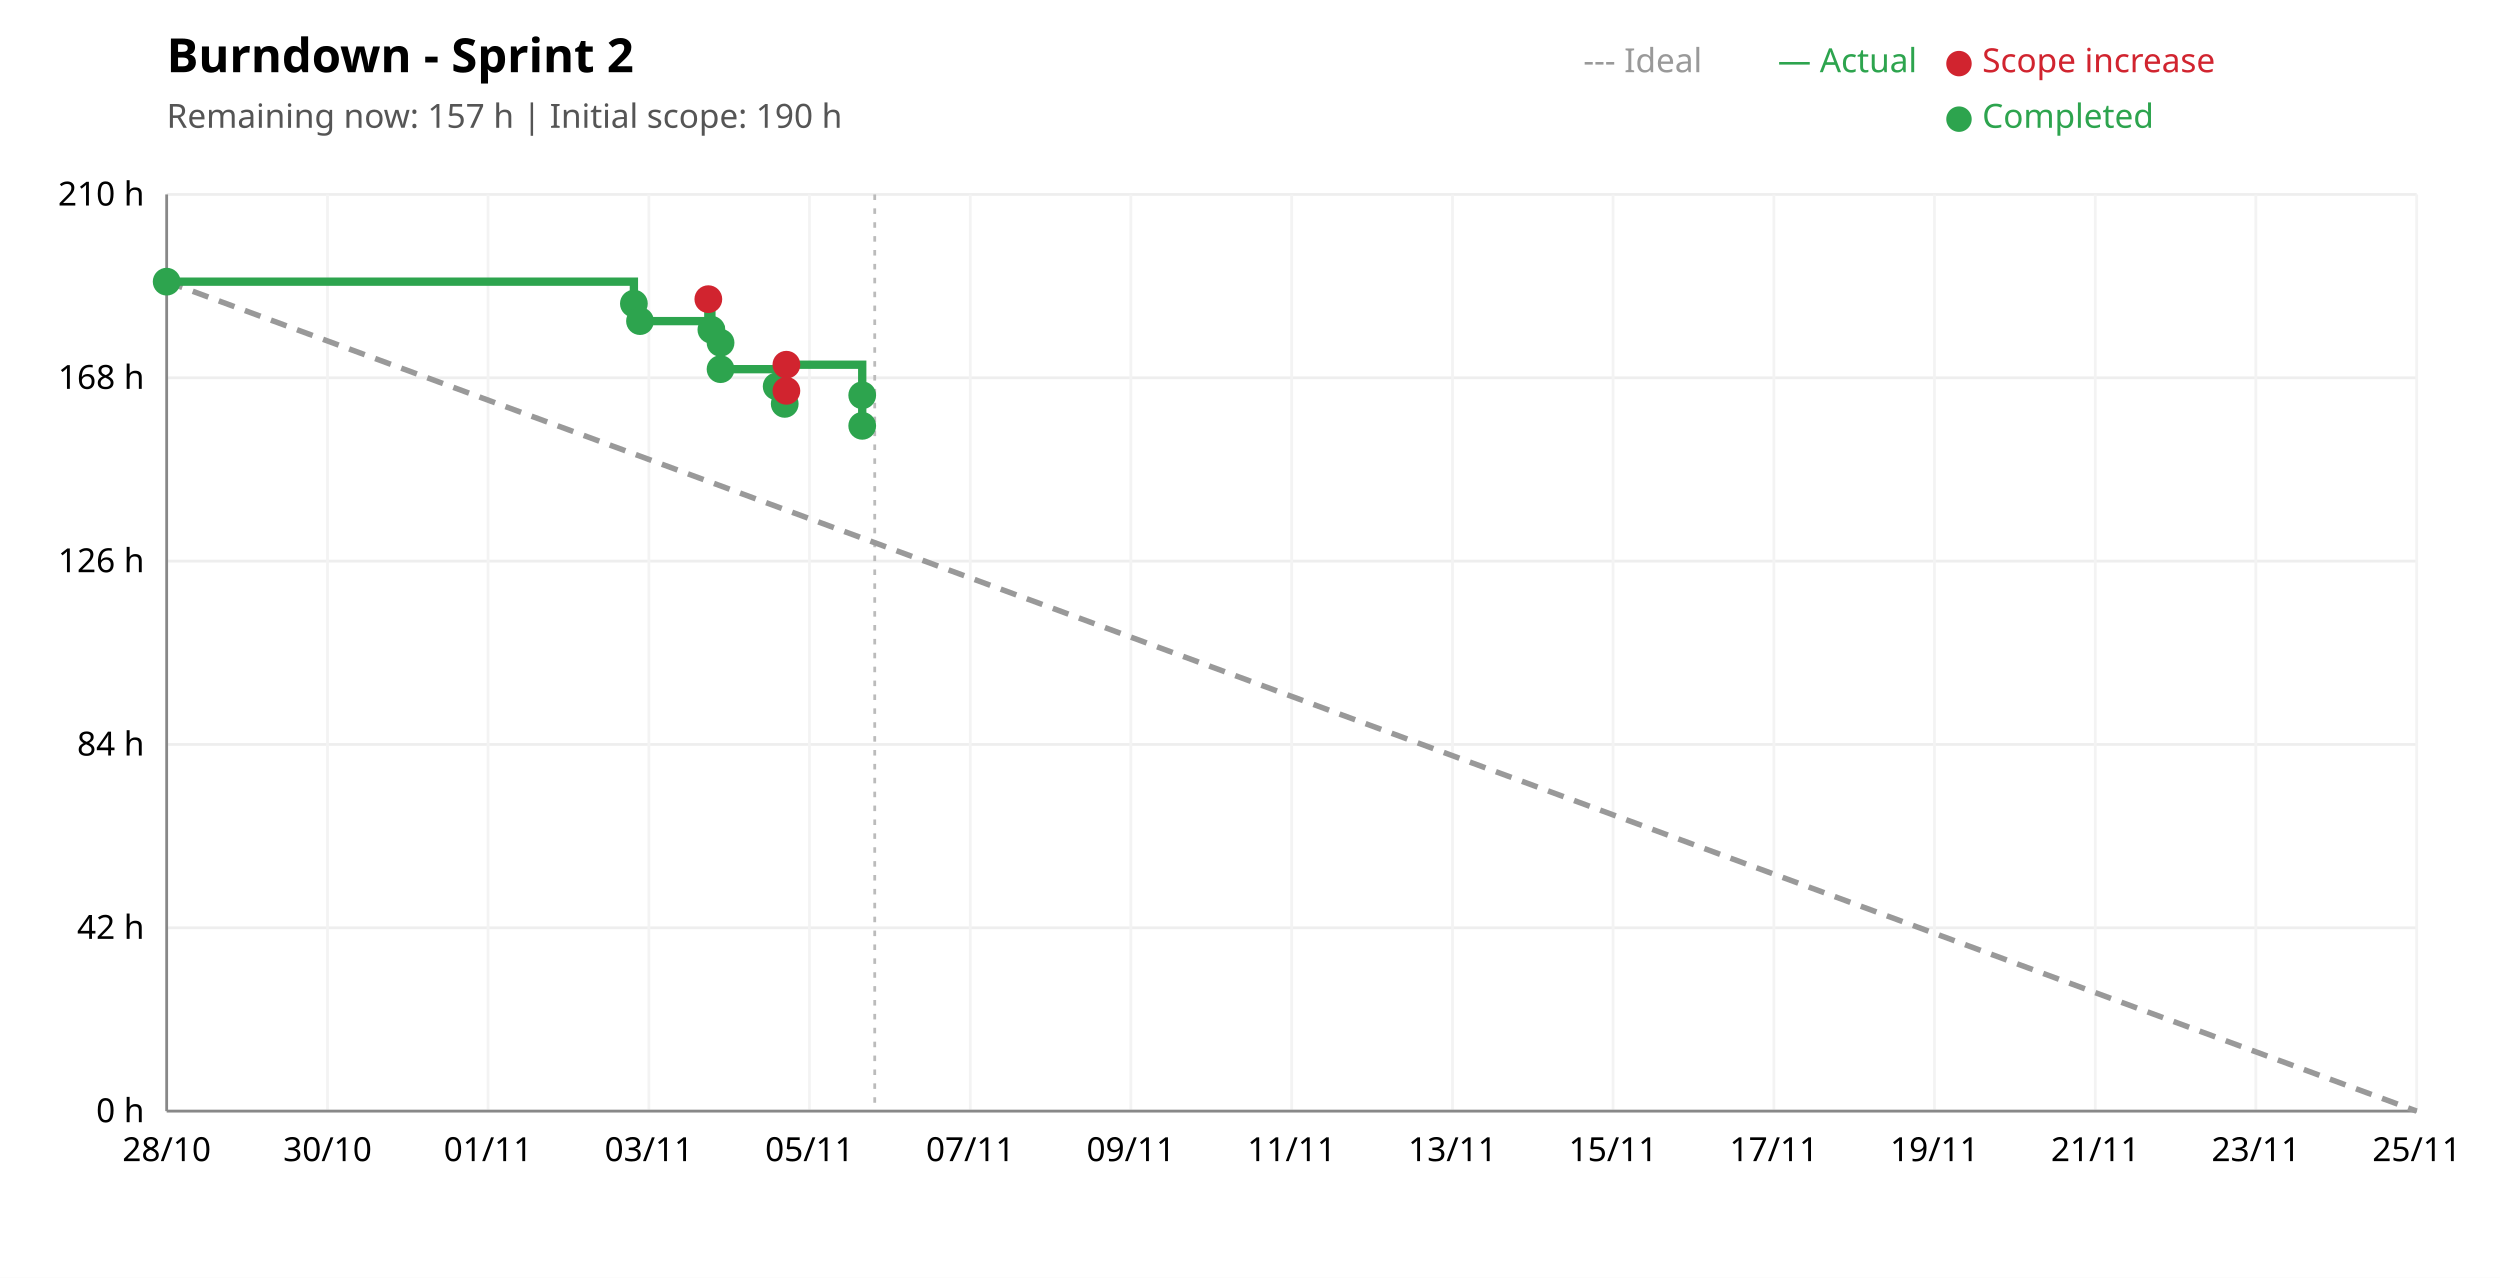
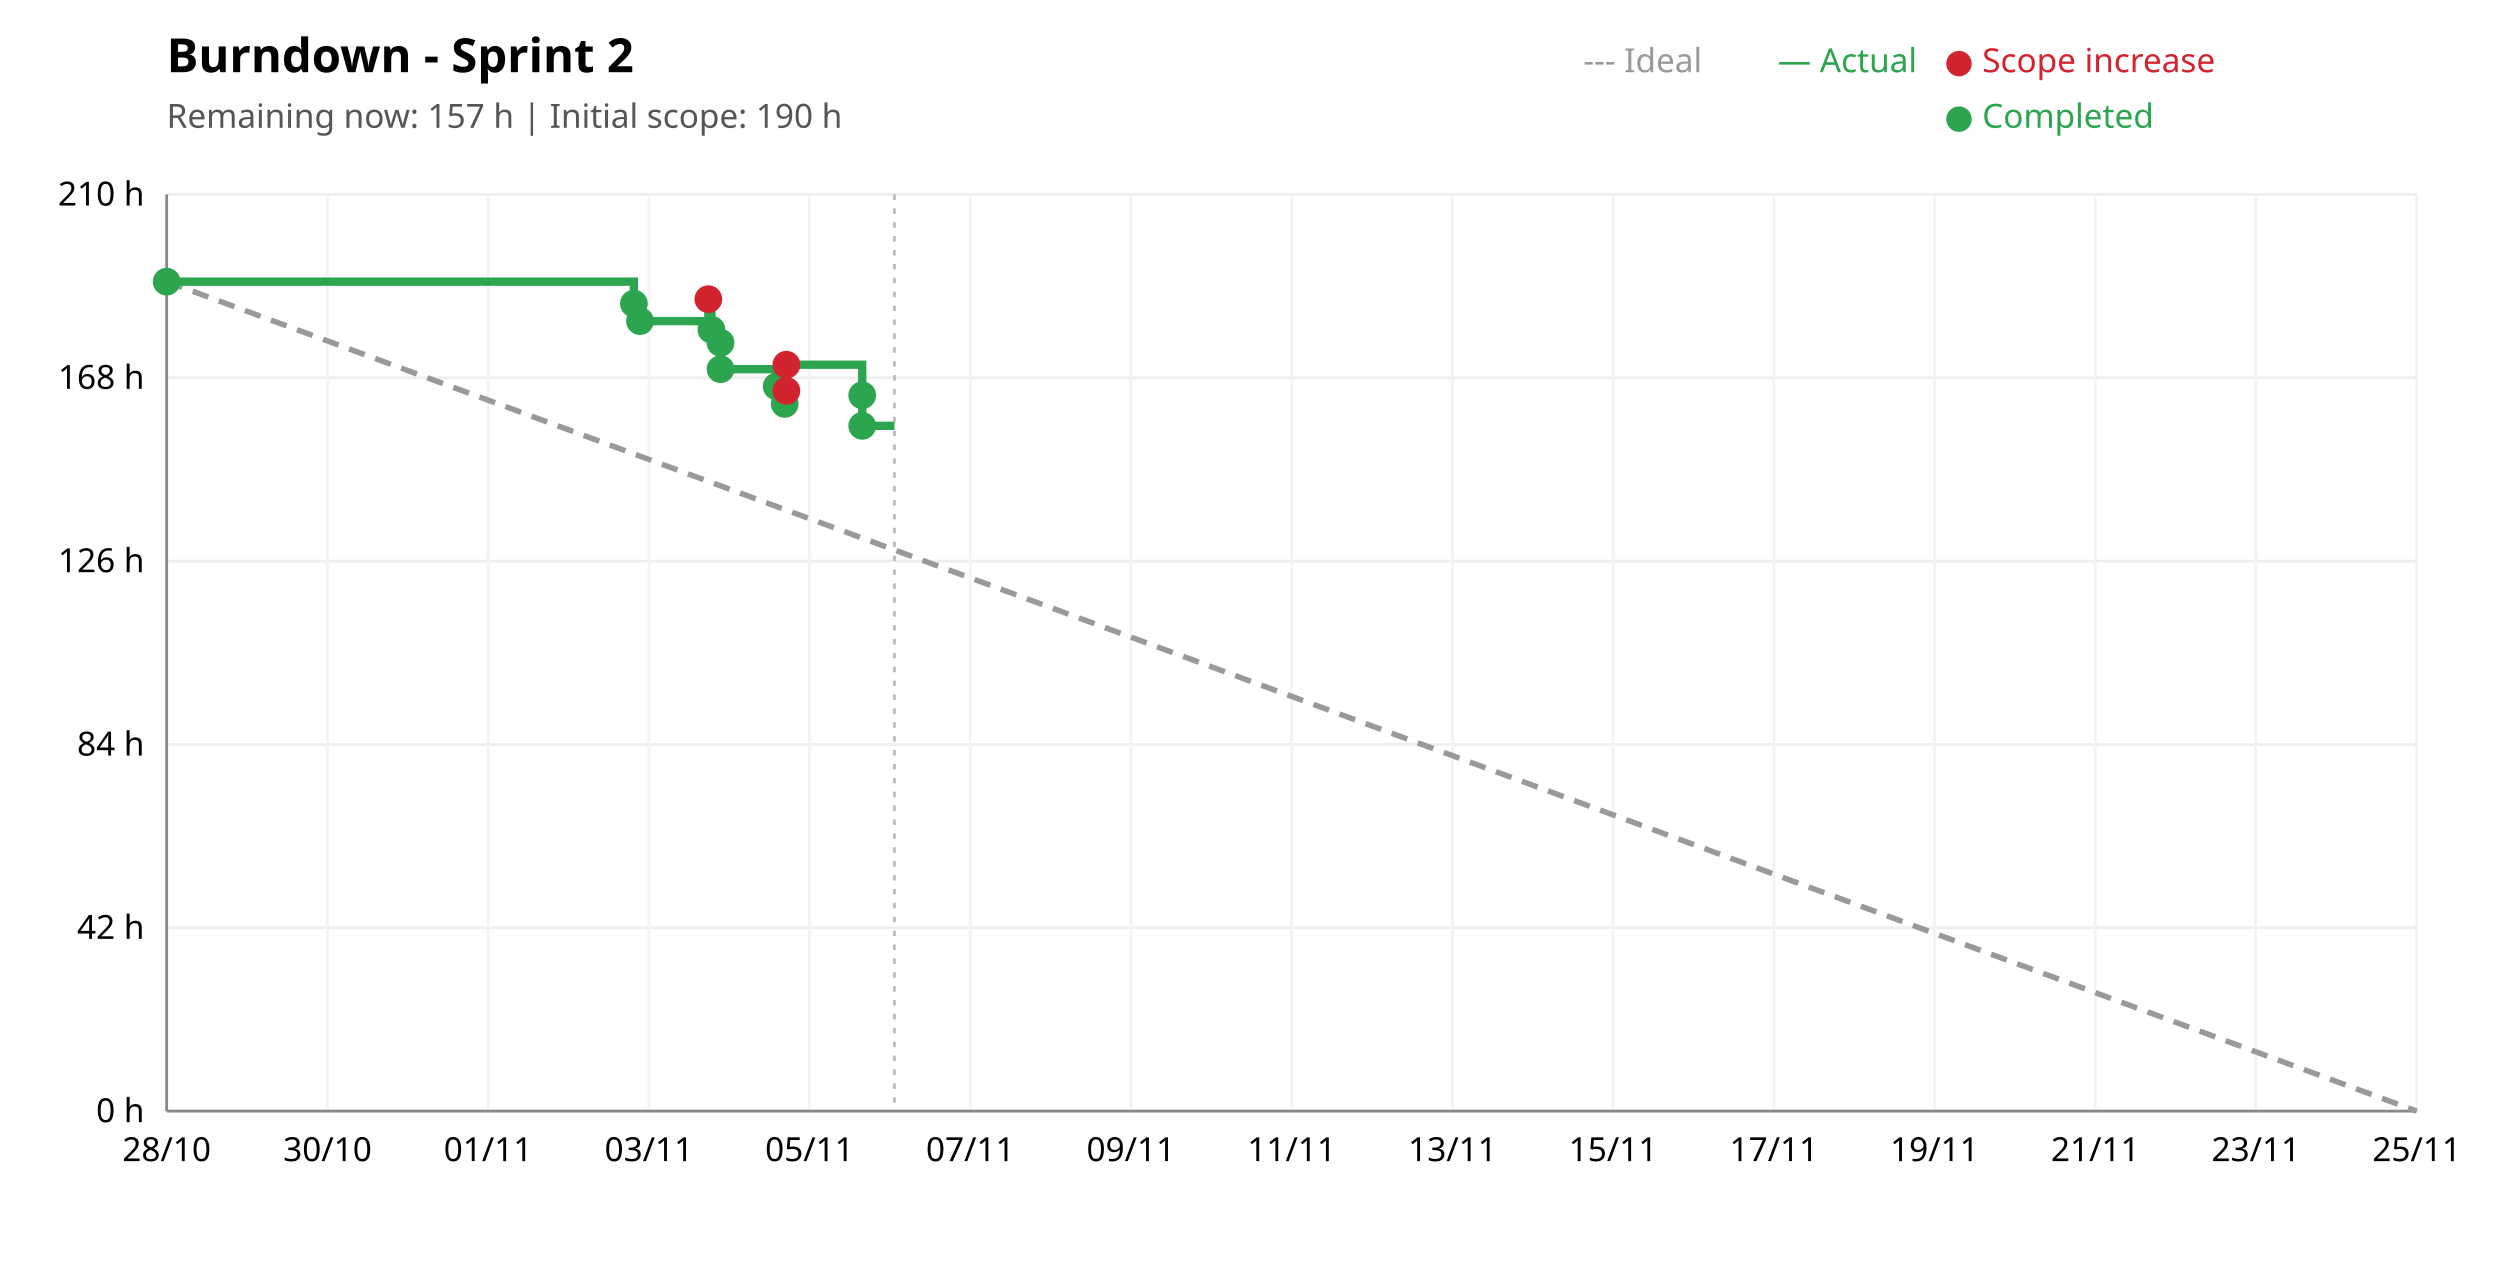
<svg xmlns="http://www.w3.org/2000/svg" width="900" height="460" font-family="sans-serif" font-size="12">
  <rect width="100%" height="100%" fill="white" />
  <text x="60" y="26" font-size="17" font-weight="bold">Burndown - Sprint 2</text>
  <text x="60" y="46" fill="#555">Remaining now: 157 h  |  Initial scope: 190 h</text>
  <line x1="60" y1="400.0" x2="870" y2="400.0" stroke="#eee" />
  <text x="52" y="404.0" text-anchor="end">0 h</text>
  <line x1="60" y1="334.0" x2="870" y2="334.0" stroke="#eee" />
  <text x="52" y="338.0" text-anchor="end">42 h</text>
  <line x1="60" y1="268.0" x2="870" y2="268.0" stroke="#eee" />
  <text x="52" y="272.0" text-anchor="end">84 h</text>
  <line x1="60" y1="202.0" x2="870" y2="202.0" stroke="#eee" />
  <text x="52" y="206.0" text-anchor="end">126 h</text>
  <line x1="60" y1="136.0" x2="870" y2="136.0" stroke="#eee" />
  <text x="52" y="140.0" text-anchor="end">168 h</text>
  <line x1="60" y1="70.0" x2="870" y2="70.0" stroke="#eee" />
  <text x="52" y="74.0" text-anchor="end">210 h</text>
  <line x1="60.0" y1="70" x2="60.0" y2="400" stroke="#f3f3f3" />
  <text x="60.0" y="418" text-anchor="middle">28/10</text>
  <line x1="117.9" y1="70" x2="117.9" y2="400" stroke="#f3f3f3" />
  <text x="117.9" y="418" text-anchor="middle">30/10</text>
  <line x1="175.7" y1="70" x2="175.7" y2="400" stroke="#f3f3f3" />
  <text x="175.7" y="418" text-anchor="middle">01/11</text>
  <line x1="233.6" y1="70" x2="233.6" y2="400" stroke="#f3f3f3" />
  <text x="233.6" y="418" text-anchor="middle">03/11</text>
  <line x1="291.4" y1="70" x2="291.4" y2="400" stroke="#f3f3f3" />
  <text x="291.4" y="418" text-anchor="middle">05/11</text>
  <line x1="349.3" y1="70" x2="349.3" y2="400" stroke="#f3f3f3" />
  <text x="349.3" y="418" text-anchor="middle">07/11</text>
  <line x1="407.1" y1="70" x2="407.1" y2="400" stroke="#f3f3f3" />
  <text x="407.1" y="418" text-anchor="middle">09/11</text>
  <line x1="465.0" y1="70" x2="465.0" y2="400" stroke="#f3f3f3" />
  <text x="465.0" y="418" text-anchor="middle">11/11</text>
  <line x1="522.9" y1="70" x2="522.9" y2="400" stroke="#f3f3f3" />
  <text x="522.9" y="418" text-anchor="middle">13/11</text>
  <line x1="580.7" y1="70" x2="580.7" y2="400" stroke="#f3f3f3" />
  <text x="580.7" y="418" text-anchor="middle">15/11</text>
  <line x1="638.6" y1="70" x2="638.6" y2="400" stroke="#f3f3f3" />
  <text x="638.6" y="418" text-anchor="middle">17/11</text>
  <line x1="696.4" y1="70" x2="696.4" y2="400" stroke="#f3f3f3" />
  <text x="696.4" y="418" text-anchor="middle">19/11</text>
  <line x1="754.3" y1="70" x2="754.3" y2="400" stroke="#f3f3f3" />
  <text x="754.3" y="418" text-anchor="middle">21/11</text>
  <line x1="812.1" y1="70" x2="812.1" y2="400" stroke="#f3f3f3" />
  <text x="812.1" y="418" text-anchor="middle">23/11</text>
  <line x1="870.0" y1="70" x2="870.0" y2="400" stroke="#f3f3f3" />
  <text x="870.0" y="418" text-anchor="middle">25/11</text>
  <line x1="60" y1="400" x2="870" y2="400" stroke="#888" />
  <line x1="60" y1="70" x2="60" y2="400" stroke="#888" />
-   <line x1="314.9" y1="70" x2="314.9" y2="400" stroke="#bbb" stroke-dasharray="2 3" />
+   <line x1="322.0" y1="70" x2="322.0" y2="400" stroke="#bbb" stroke-dasharray="2 3" />
  <polyline points="60.0,101.4 870.0,400.0" fill="none" stroke="#999" stroke-dasharray="6 4" stroke-width="2" />
-   <polyline points="60.0,101.4 228.2,101.4 228.2,109.3 230.4,109.3 230.4,115.6 255.0,115.6 255.0,107.7 256.1,107.7 256.1,118.7 259.4,118.7 259.4,123.4 259.4,123.4 259.4,132.9 279.6,132.9 279.6,139.1 282.5,139.1 282.5,145.4 283.1,145.4 283.1,140.7 283.1,140.7 283.1,131.3 310.4,131.3 310.4,142.3 310.4,142.3 310.4,153.3 314.9,153.3" fill="none" stroke="#2da44e" stroke-width="3" />
+   <polyline points="60.0,101.4 228.2,101.4 228.2,109.3 230.4,109.3 230.4,115.6 255.0,115.6 255.0,107.7 256.1,107.7 256.1,118.7 259.4,118.7 259.4,123.4 259.4,123.4 259.4,132.9 279.6,132.9 279.6,139.1 282.5,139.1 282.5,145.4 283.1,145.4 283.1,140.7 283.1,140.7 283.1,131.3 310.4,131.3 310.4,142.3 310.4,142.3 310.4,153.3 322.0,153.3" fill="none" stroke="#2da44e" stroke-width="3" />
  <circle cx="228.2" cy="109.3" r="5" fill="#2da44e" />
  <circle cx="230.4" cy="115.6" r="5" fill="#2da44e" />
  <circle cx="255.0" cy="107.7" r="5" fill="#d1242f" />
  <circle cx="256.1" cy="118.7" r="5" fill="#2da44e" />
  <circle cx="259.4" cy="123.4" r="5" fill="#2da44e" />
  <circle cx="259.4" cy="132.9" r="5" fill="#2da44e" />
  <circle cx="279.6" cy="139.1" r="5" fill="#2da44e" />
  <circle cx="282.5" cy="145.4" r="5" fill="#2da44e" />
  <circle cx="283.1" cy="140.7" r="5" fill="#d1242f" />
  <circle cx="283.1" cy="131.3" r="5" fill="#d1242f" />
  <circle cx="310.4" cy="142.3" r="5" fill="#2da44e" />
  <circle cx="310.4" cy="153.3" r="5" fill="#2da44e" />
  <circle cx="60.0" cy="101.4" r="5" fill="#2da44e" />
  <text x="570" y="26" fill="#999">--- Ideal</text>
  <text x="640" y="26" fill="#2da44e">— Actual</text>
  <text x="700" y="26" fill="#d1242f">● Scope increase</text>
  <text x="700" y="46" fill="#2da44e">● Completed</text>
</svg>
